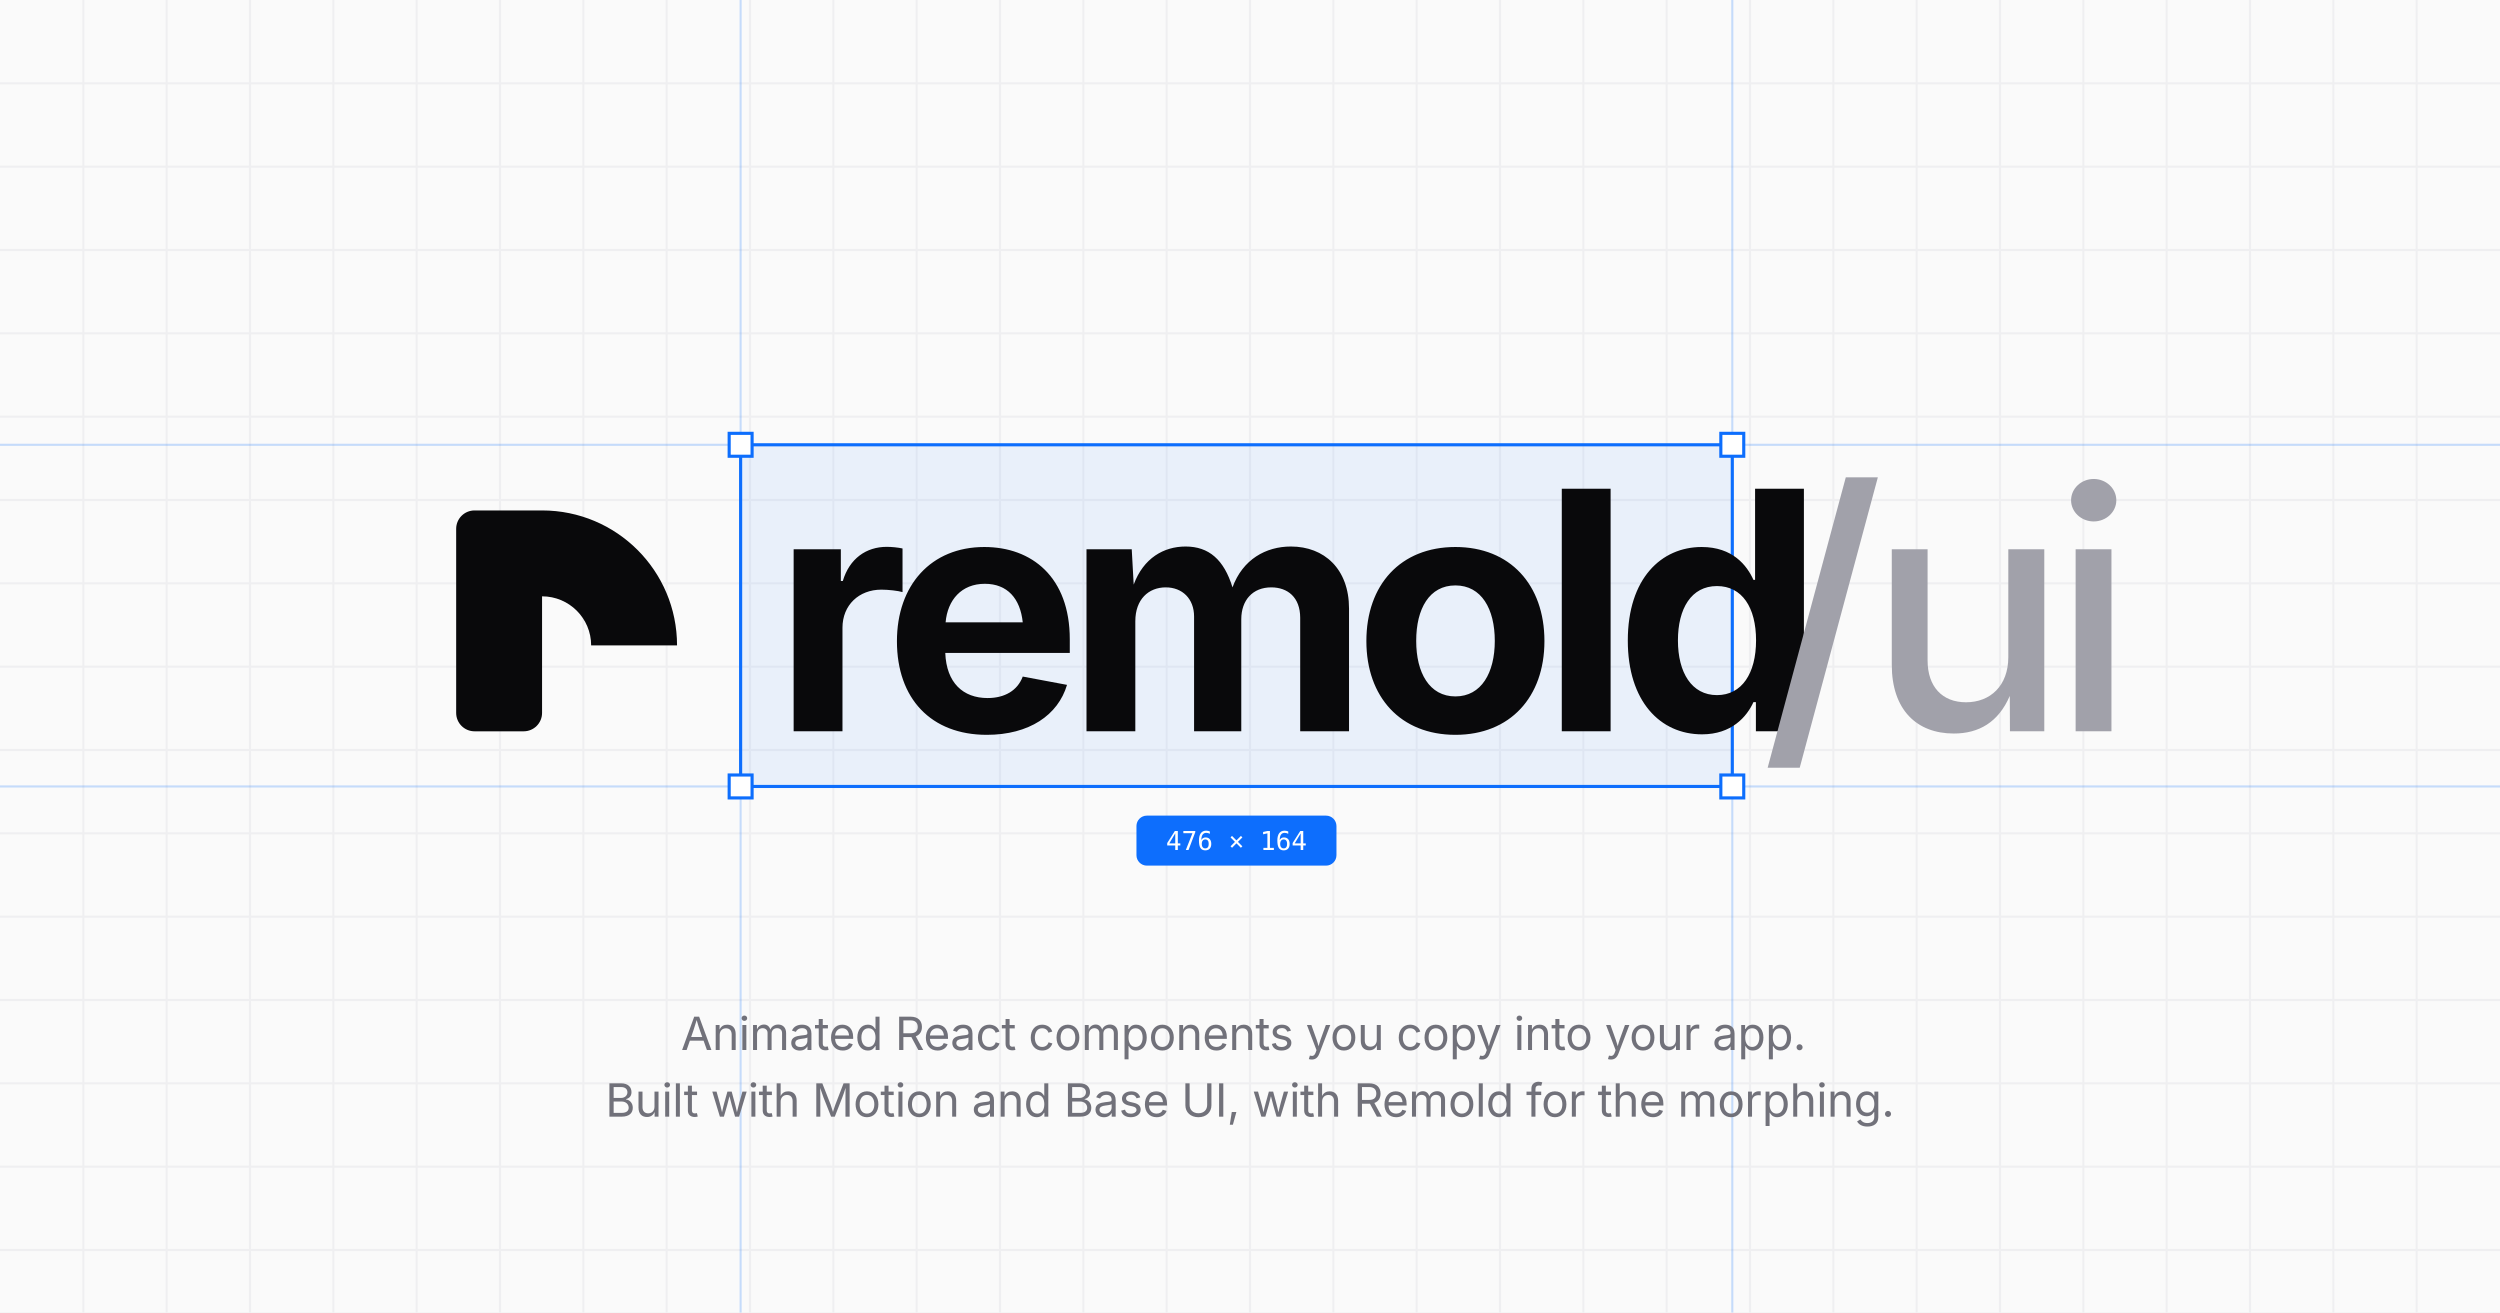
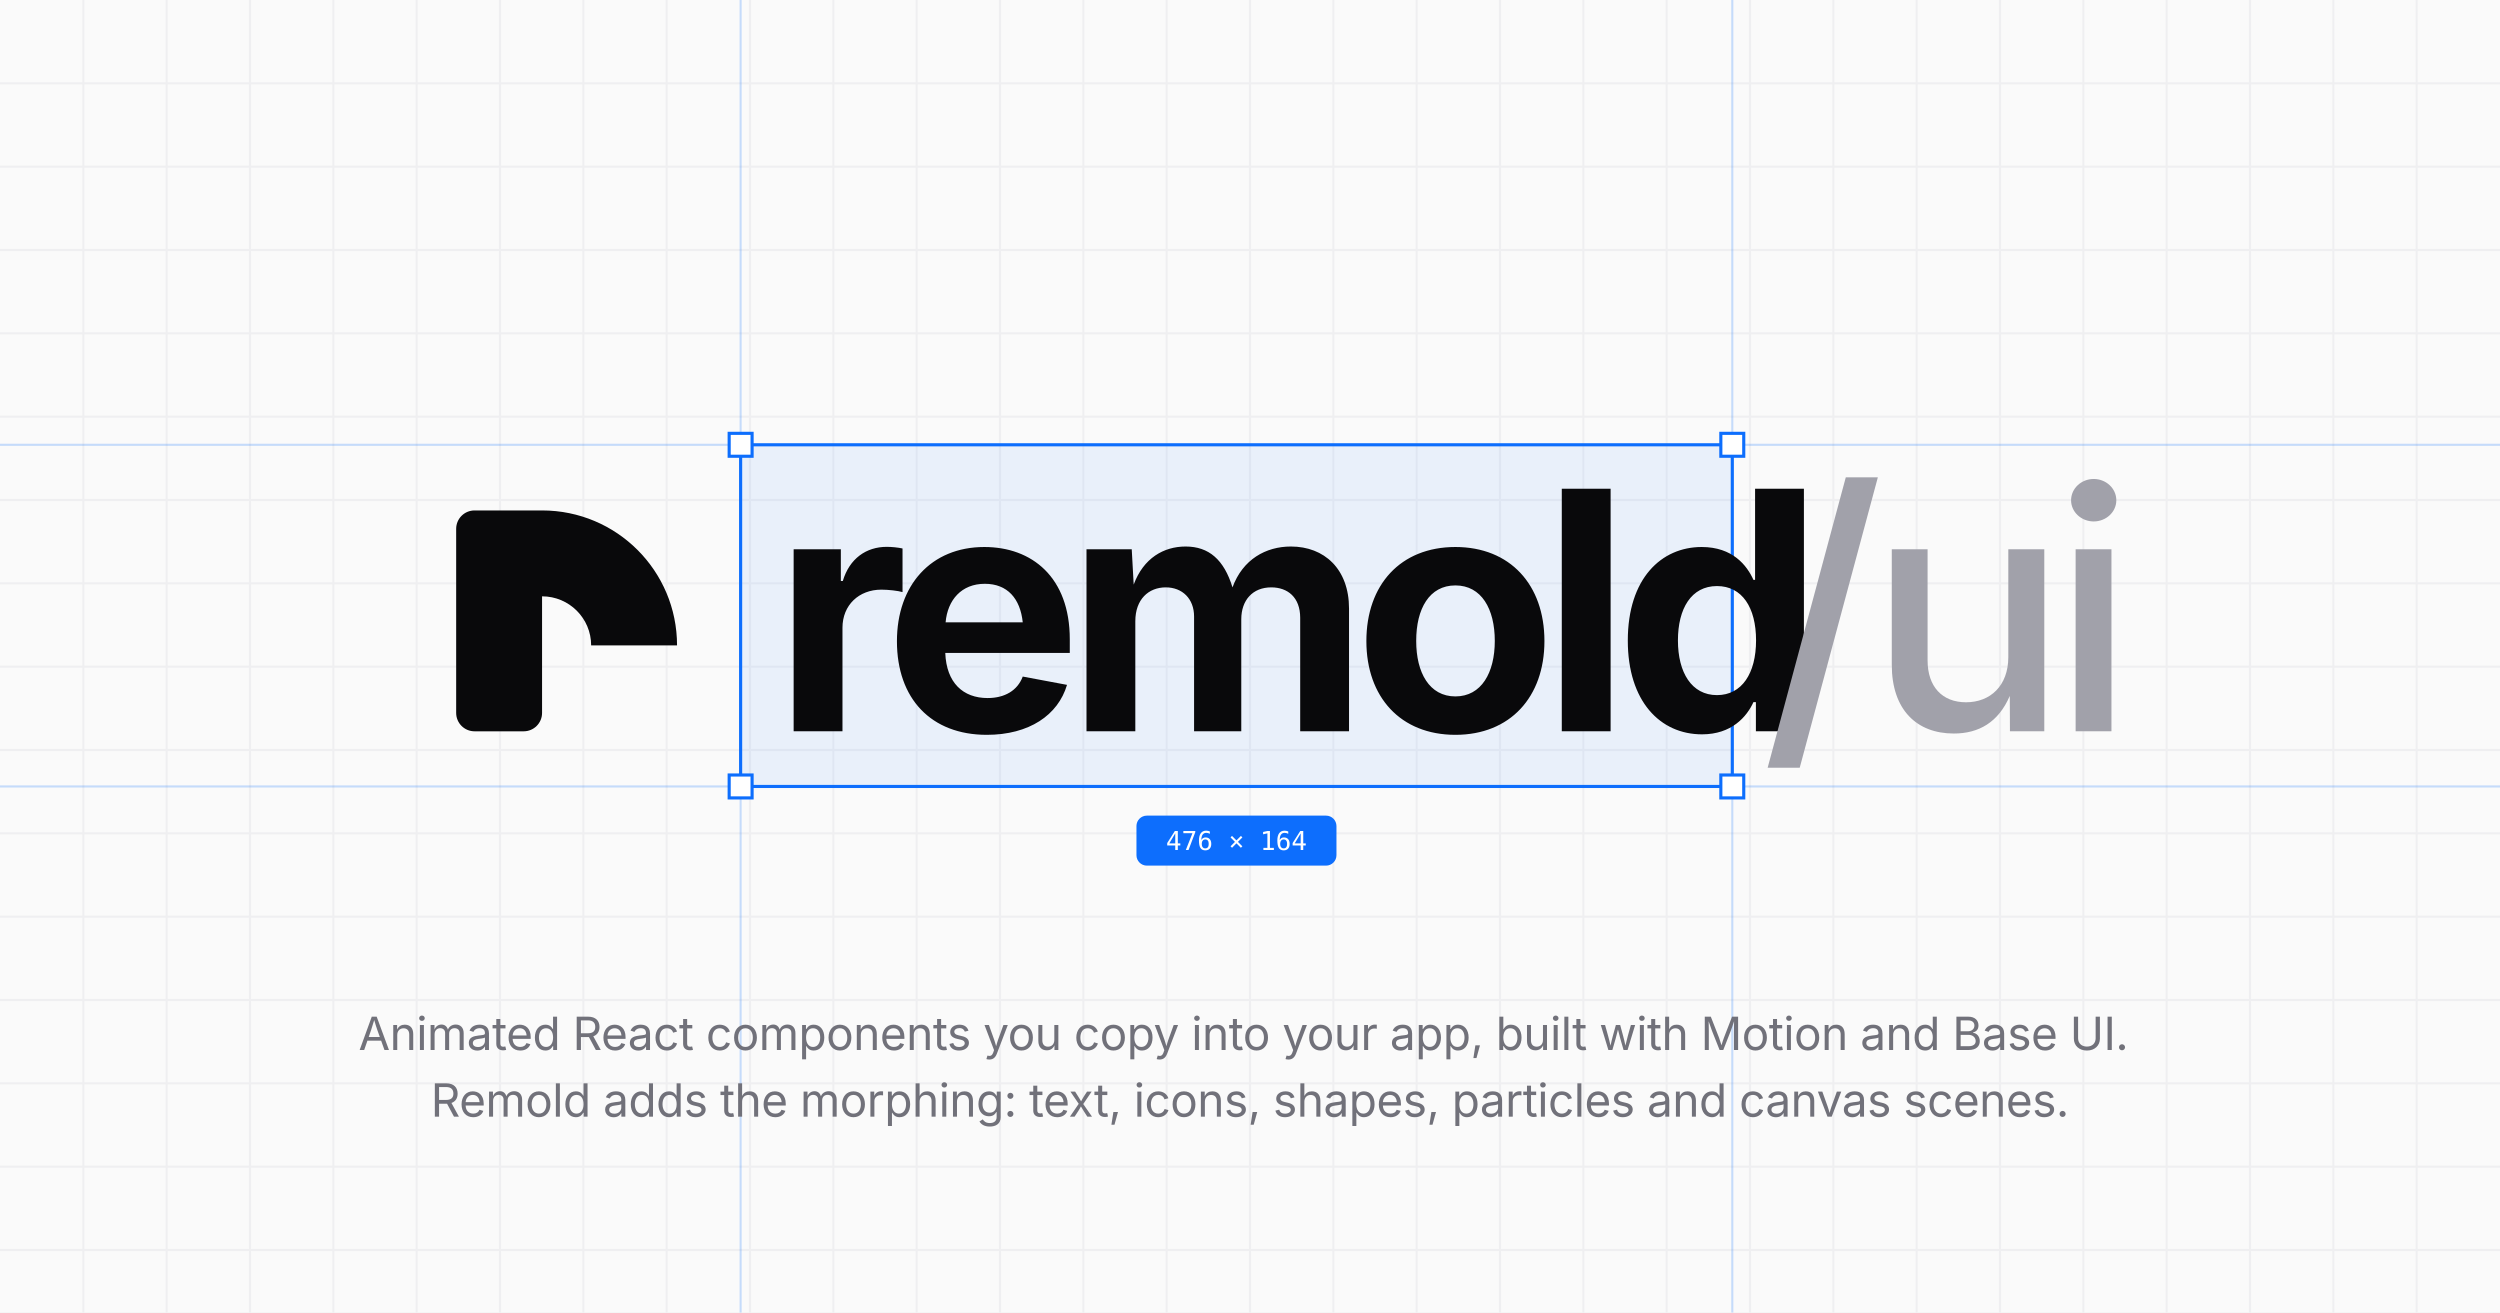
- <svg xmlns="http://www.w3.org/2000/svg" viewBox="0 0 1200 630" width="1200" height="630" role="img" aria-label="remold/ui: animated React components you copy into your app, built with Motion and Base UI, with Remold for the morphing. The word remold sits in a selection box with corner handles, and the logo beside it remolds between a square shoulder and an arc.">
+ <svg xmlns="http://www.w3.org/2000/svg" viewBox="0 0 1200 630" width="1200" height="630" role="img" aria-label="remold/ui: animated React components you copy into your app, built with Motion and Base UI. Remold adds the morphing: text, icons, shapes, particles and canvas scenes. The word remold sits in a selection box with corner handles, and the logo beside it remolds between a square shoulder and an arc.">
  <clipPath id="frame">
    <rect width="1200" height="630" rx="0" />
  </clipPath>
  <g clip-path="url(#frame)">
    <rect width="1200" height="630" fill="#fafafa" />
    <path d="M40 0V630M80 0V630M120 0V630M160 0V630M200 0V630M240 0V630M280 0V630M320 0V630M360 0V630M400 0V630M440 0V630M480 0V630M520 0V630M560 0V630M600 0V630M640 0V630M680 0V630M720 0V630M760 0V630M800 0V630M840 0V630M880 0V630M920 0V630M960 0V630M1000 0V630M1040 0V630M1080 0V630M1120 0V630M1160 0V630M0 40H1200M0 80H1200M0 120H1200M0 160H1200M0 200H1200M0 240H1200M0 280H1200M0 320H1200M0 360H1200M0 400H1200M0 440H1200M0 480H1200M0 520H1200M0 560H1200M0 600H1200" stroke="#efeff1" stroke-width="1" fill="none" />
    <path d="M0 213.5H1200M0 377.5H1200M355.5 0V630M831.5 0V630" stroke="#0d6efd" stroke-opacity="0.22" stroke-width="1" fill="none" />
  </g>
  <g transform="translate(177.73 203.78) scale(5.89)" fill="#09090b">
    <path d="M7 23.5C7 21 7 18.5 7 16C7 13.5 7 11 7 8.5C7 7.67 7.67 7 8.5 7C10.33 7 12.17 7 14 7C17.04 7 19.79 8.23 21.78 10.22C23.77 12.21 25 14.96 25 18C22.67 18 20.33 18 18 18C18 15.79 16.21 14 14 14C14 17.17 14 20.33 14 23.5C14 24.33 13.33 25 12.5 25C11.17 25 9.83 25 8.5 25C7.67 25 7 24.33 7 23.5Z" />
  </g>
  <rect x="355.5" y="213.5" width="476" height="164" fill="#0d6efd" fill-opacity="0.07" stroke="#0d6efd" stroke-width="1.5" />
  <g font-family="-apple-system, BlinkMacSystemFont, 'SF Pro Display', 'Segoe UI', Inter, Helvetica, Arial, sans-serif" font-size="160" letter-spacing="-8">
    <text x="370.95" y="351" font-weight="650" fill="#09090b" textLength="452.4" lengthAdjust="spacing">remold</text>
    <text x="845.35" y="351" font-weight="500" fill="#a1a1aa" textLength="143.7" lengthAdjust="spacing">/ui</text>
  </g>
  <rect x="350" y="208" width="11" height="11" fill="#ffffff" stroke="#0d6efd" stroke-width="1.5" />
  <rect x="826" y="208" width="11" height="11" fill="#ffffff" stroke="#0d6efd" stroke-width="1.5" />
  <rect x="350" y="372" width="11" height="11" fill="#ffffff" stroke="#0d6efd" stroke-width="1.5" />
  <rect x="826" y="372" width="11" height="11" fill="#ffffff" stroke="#0d6efd" stroke-width="1.5" />
  <rect x="545.5" y="391.5" width="96" height="24" rx="5" fill="#0d6efd" />
  <text x="593.5" y="408" text-anchor="middle" font-family="ui-monospace, 'SF Mono', SFMono-Regular, Menlo, Consolas, monospace" font-size="12.5" font-weight="500" fill="#ffffff">476 × 164</text>
  <text text-anchor="middle" font-family="-apple-system, BlinkMacSystemFont, 'SF Pro Display', 'Segoe UI', Inter, Helvetica, Arial, sans-serif" font-size="22" letter-spacing="-0.2" fill="#71717a">
-     <tspan x="600" y="504">Animated React components you copy into your app.</tspan>
-     <tspan x="600" y="536">Built with Motion and Base UI, with Remold for the morphing.</tspan>
+     <tspan x="600" y="504">Animated React components you copy into your app, built with Motion and Base UI.</tspan>
+     <tspan x="600" y="536">Remold adds the morphing: text, icons, shapes, particles and canvas scenes.</tspan>
  </text>
</svg>
